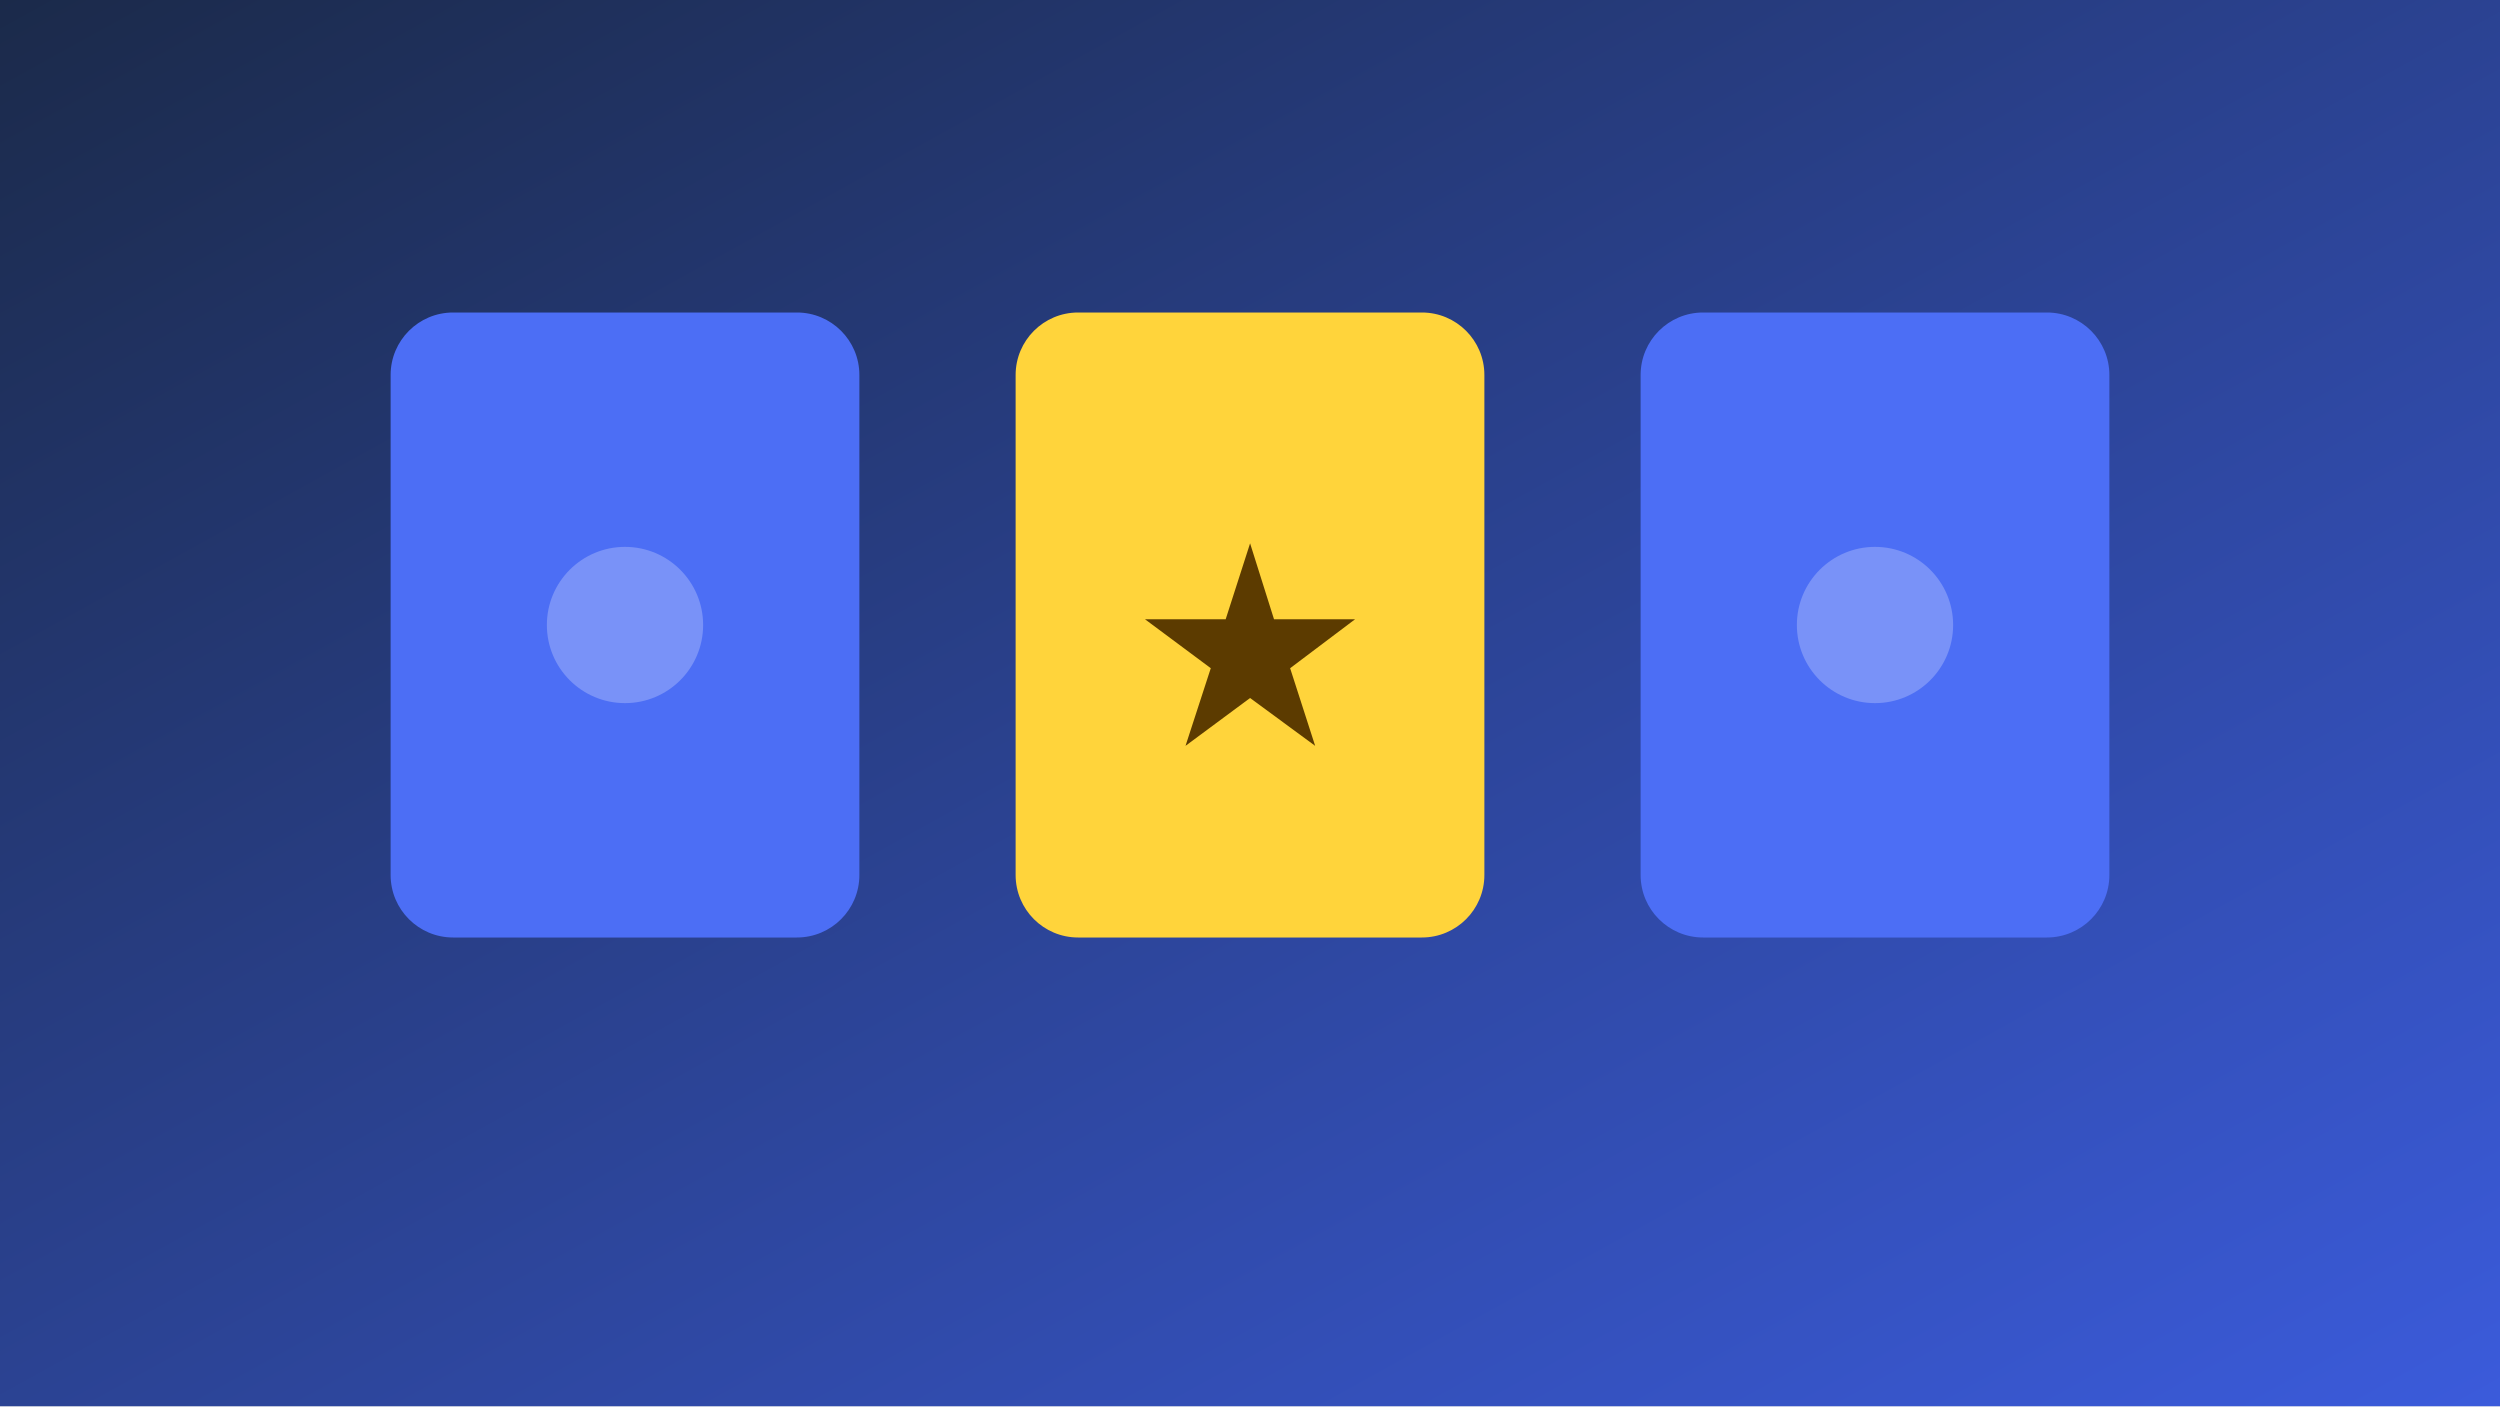
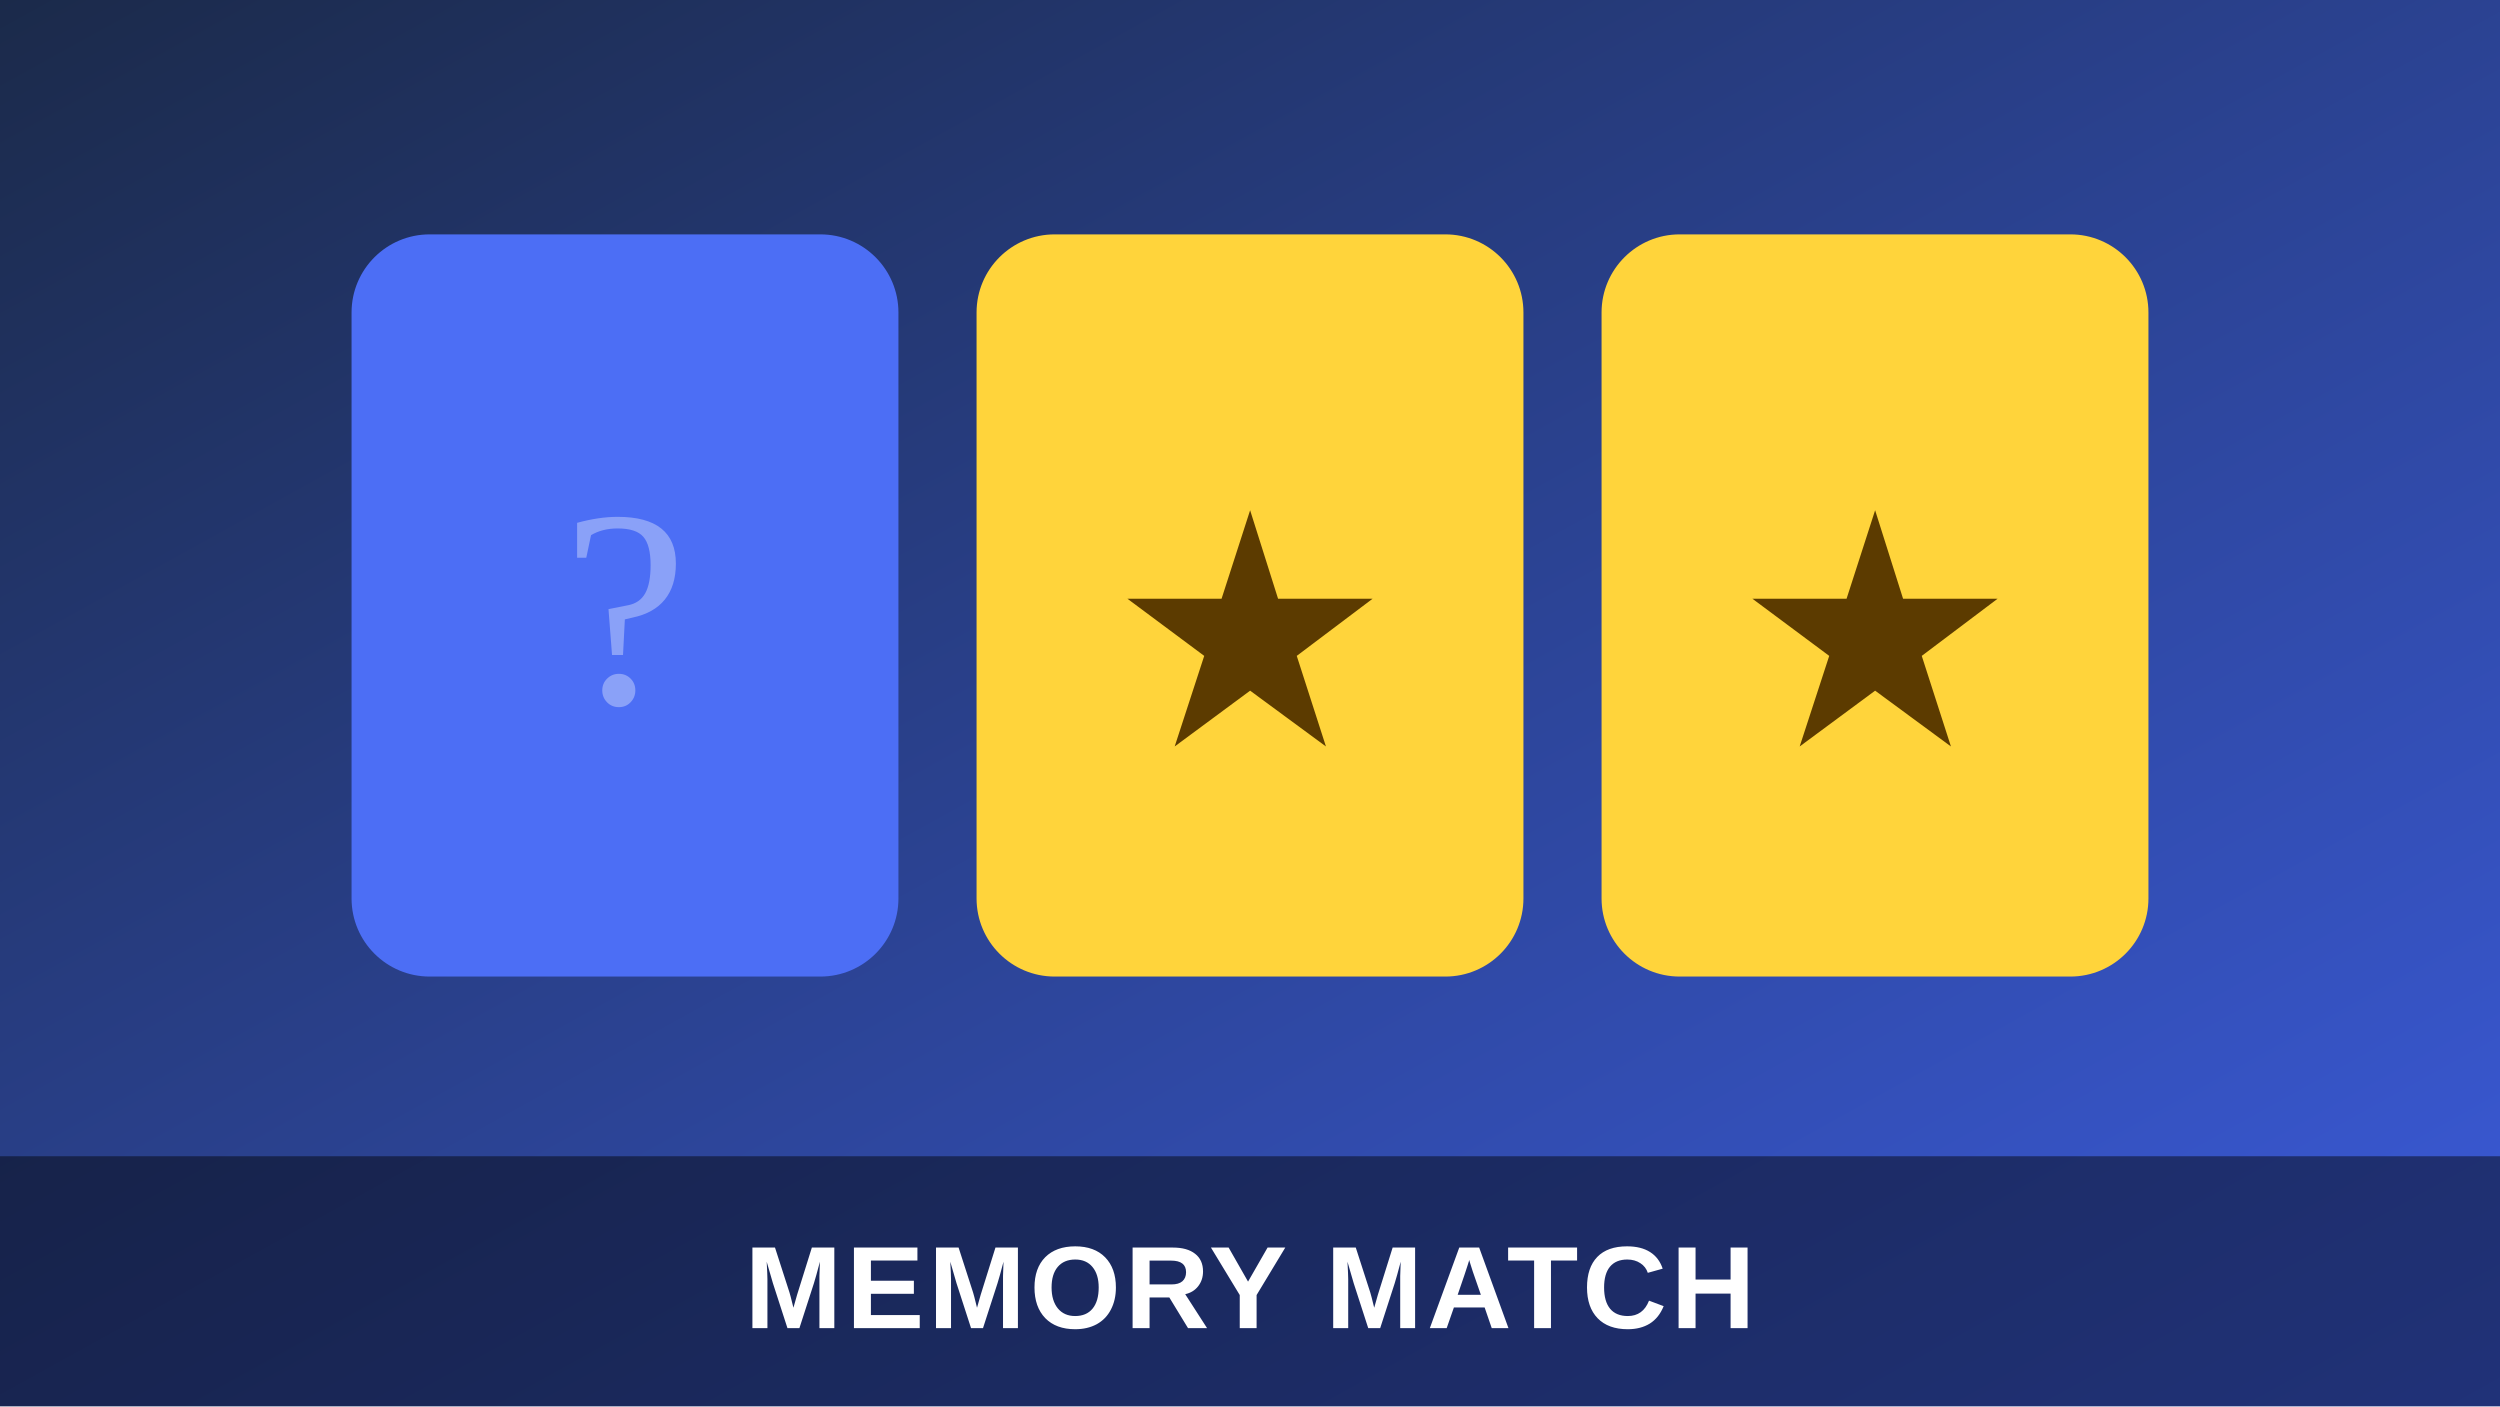
<svg xmlns="http://www.w3.org/2000/svg" viewBox="0 0 320 180" role="img" aria-hidden="true">
  <defs>
    <linearGradient id="g" x1="0" y1="0" x2="1" y2="1">
      <stop offset="0%" stop-color="#1b2a4a" />
      <stop offset="100%" stop-color="#3b5bdb" />
    </linearGradient>
  </defs>
  <rect width="320" height="180" fill="url(#g)" />
-   <rect x="50" y="40" width="60" height="80" rx="8" fill="#4c6ef5" />
-   <rect x="130" y="40" width="60" height="80" rx="8" fill="#ffd43b" />
-   <text x="160" y="95" text-anchor="middle" font-size="36" fill="#5c3b00">★</text>
-   <rect x="210" y="40" width="60" height="80" rx="8" fill="#4c6ef5" />
-   <circle cx="80" cy="80" r="10" fill="#fff" opacity="0.25" />
-   <circle cx="240" cy="80" r="10" fill="#fff" opacity="0.25" />
+   <rect x="45" y="30" width="70" height="95" rx="10" fill="#4c6ef5" />
+   <text x="80" y="90" text-anchor="middle" font-size="36" fill="#fff" opacity="0.35">?</text>
+   <rect x="125" y="30" width="70" height="95" rx="10" fill="#ffd43b" />
+   <text x="160" y="95" text-anchor="middle" font-size="42" fill="#5c3b00">★</text>
+   <rect x="205" y="30" width="70" height="95" rx="10" fill="#ffd43b" />
+   <text x="240" y="95" text-anchor="middle" font-size="42" fill="#5c3b00">★</text>
+   <rect x="0" y="148" width="320" height="32" fill="#000" opacity="0.45" />
+   <text x="160" y="170" text-anchor="middle" font-size="15" font-weight="700" fill="#fff" font-family="Segoe UI,Arial,sans-serif" letter-spacing="0.5">MEMORY MATCH</text>
</svg>
